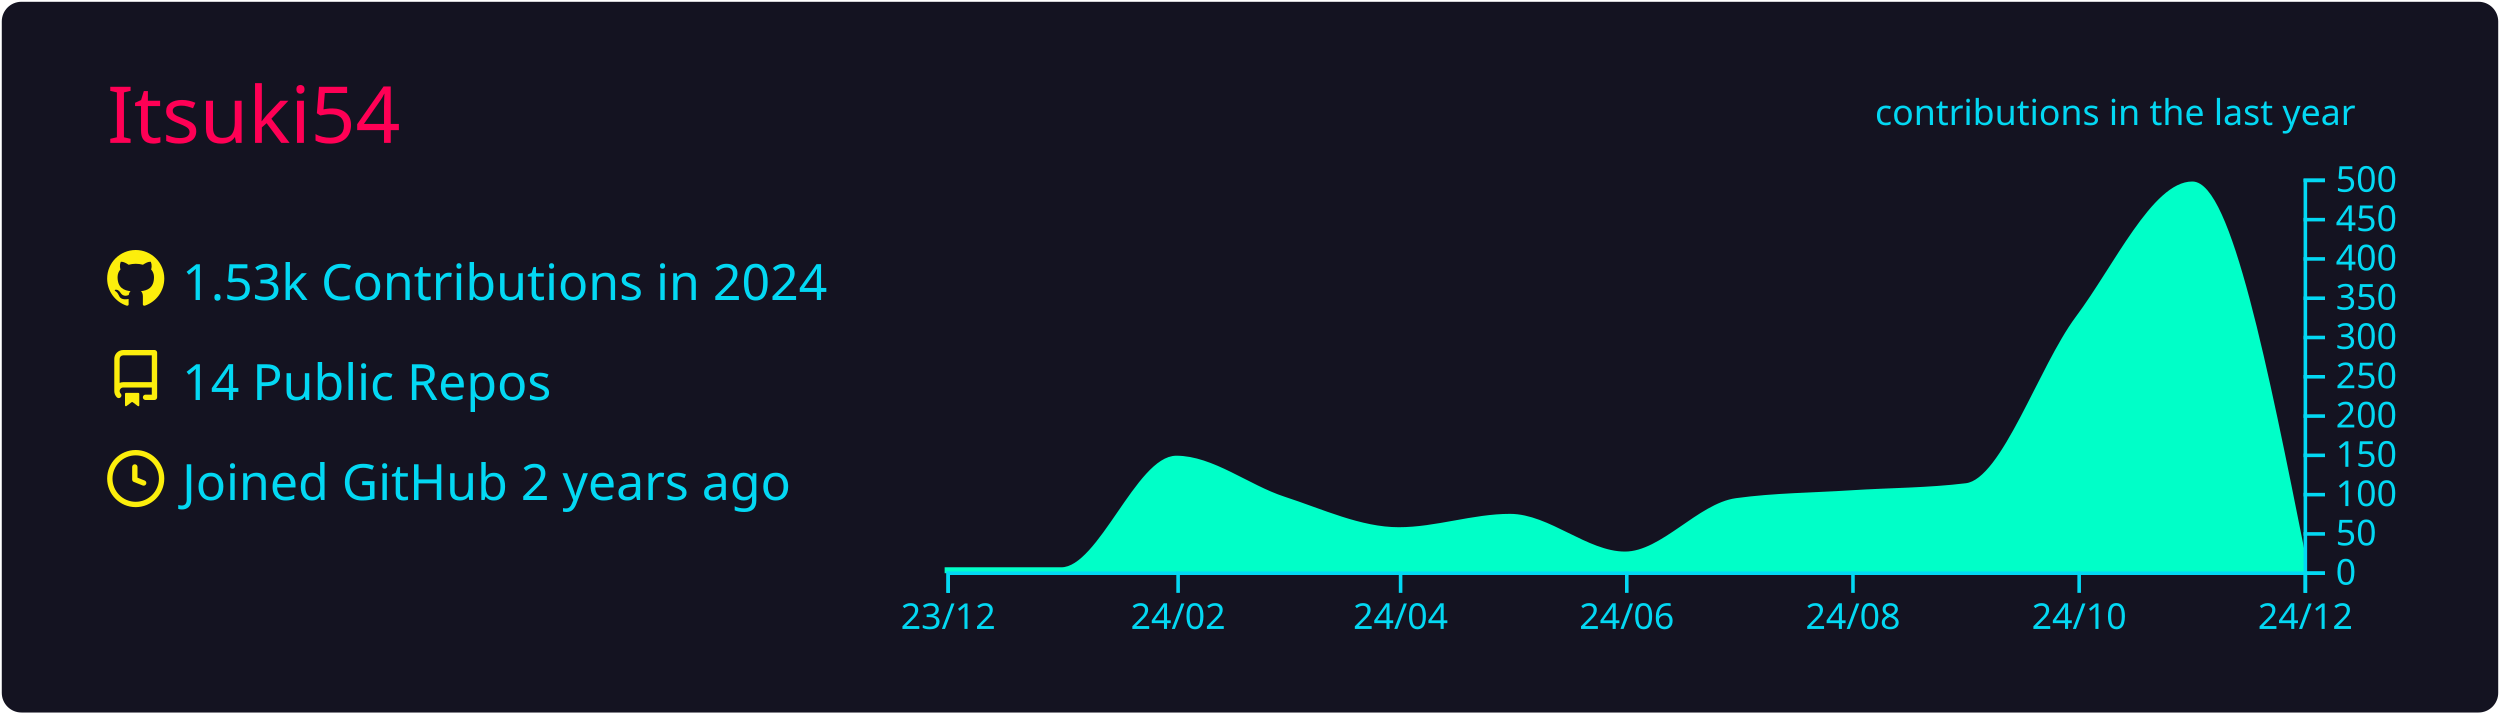
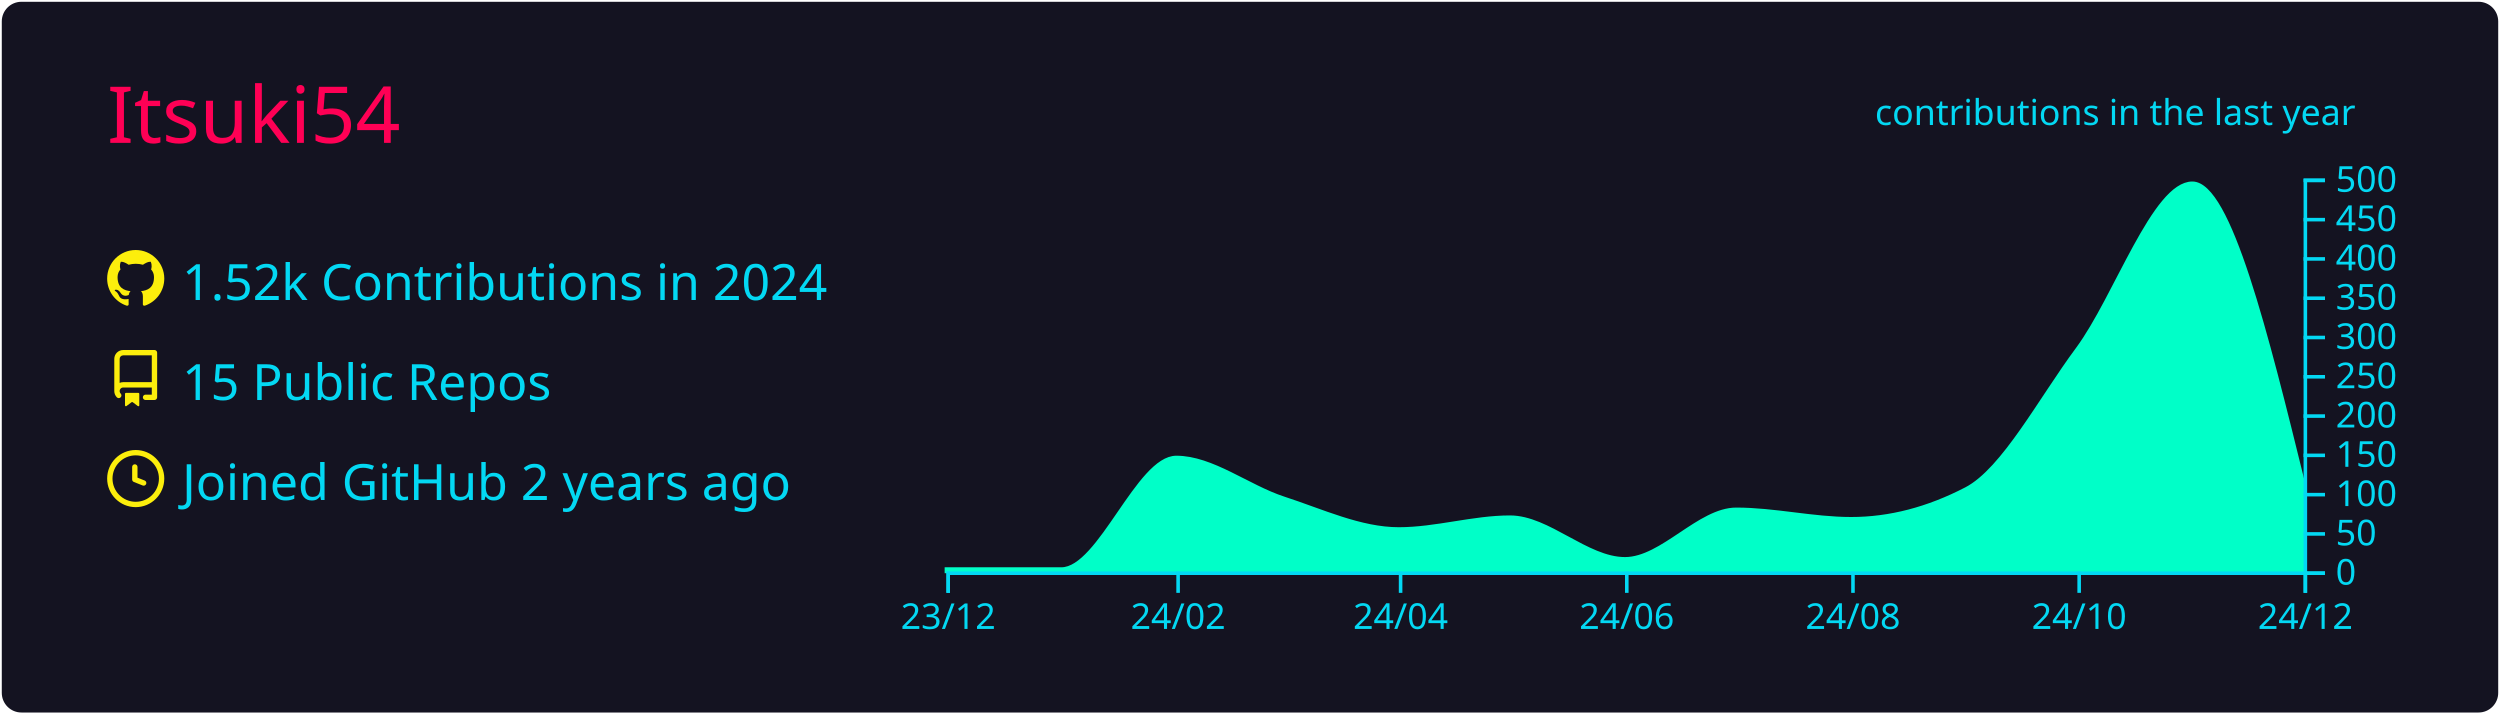
<svg xmlns="http://www.w3.org/2000/svg" width="700" height="200" viewBox="0 0 700 200">
  <style>* {
          font-family: 'Segoe UI', Ubuntu, "Helvetica Neue", Sans-Serif
        }</style>
  <rect x="1" y="1" rx="5" ry="5" height="99%" width="99.714%" stroke="#141321" stroke-width="1" fill="#141321" stroke-opacity="1" />
  <text x="30" y="40" style="font-size: 22px; fill: #ff0055;">Itsuki54</text>
  <g transform="translate(0,40)">
    <g transform="translate(30,30)">
      <g transform="translate(0,0)" width="14" height="14" fill="#fcee0c">
        <path fill-rule="evenodd" d="M8 0C3.58 0 0 3.58 0 8c0 3.54 2.29 6.53 5.47 7.59.4.07.55-.17.55-.38 0-.19-.01-.82-.01-1.49-2.01.37-2.53-.49-2.69-.94-.09-.23-.48-.94-.82-1.13-.28-.15-.68-.52-.01-.53.63-.01 1.08.58 1.23.82.72 1.21 1.87.87 2.33.66.07-.52.28-.87.51-1.07-1.78-.2-3.64-.89-3.64-3.95 0-.87.31-1.59.82-2.15-.08-.2-.36-1.02.08-2.12 0 0 .67-.21 2.2.82.64-.18 1.32-.27 2-.27.68 0 1.36.09 2 .27 1.53-1.04 2.2-.82 2.2-.82.44 1.1.16 1.92.08 2.12.51.56.82 1.27.82 2.15 0 3.07-1.87 3.75-3.65 3.95.29.25.54.73.54 1.48 0 1.07-.01 1.93-.01 2.2 0 .21.15.46.55.38A8.013 8.013 0 0016 8c0-4.42-3.58-8-8-8z" />
      </g>
      <g transform="translate(0,28)" width="14" height="14" fill="#fcee0c">
        <path fill-rule="evenodd" d="M2 2.5A2.5 2.5 0 014.5 0h8.75a.75.75 0 01.75.75v12.5a.75.75 0 01-.75.75h-2.5a.75.75 0 110-1.5h1.75v-2h-8a1 1 0 00-.714 1.7.75.75 0 01-1.072 1.05A2.495 2.495 0 012 11.5v-9zm10.5-1V9h-8c-.356 0-.694.074-1 .208V2.5a1 1 0 011-1h8zM5 12.25v3.25a.25.25 0 00.4.2l1.45-1.087a.25.25 0 01.3 0L8.6 15.7a.25.25 0 00.4-.2v-3.25a.25.25 0 00-.25-.25h-3.5a.25.25 0 00-.25.25z" />
      </g>
      <g transform="translate(0,56)" width="14" height="14" fill="#fcee0c">
        <path fill-rule="evenodd" d="M1.5 8a6.5 6.5 0 1113 0 6.5 6.5 0 01-13 0zM8 0a8 8 0 100 16A8 8 0 008 0zm.5 4.75a.75.75 0 00-1.5 0v3.5a.75.75 0 00.471.696l2.5 1a.75.75 0 00.557-1.392L8.5 7.742V4.75z" />
      </g>
-       <text x="21" y="14" style="fill: #03d8f3; font-size: 14px;">1.53k Contributions in 2024</text>
-       <text x="21" y="42" style="fill: #03d8f3; font-size: 14px;">14 Public Repos</text>
+       <text x="21" y="14" style="fill: #03d8f3; font-size: 14px;">1.52k Contributions in 2024</text>
+       <text x="21" y="42" style="fill: #03d8f3; font-size: 14px;">15 Public Repos</text>
      <text x="21" y="70" style="fill: #03d8f3; font-size: 14px;">Joined GitHub 2 years ago</text>
    </g>
    <g color="#00ffc8" transform="translate(295,10)">
-       <path transform="translate(-30,0)" stroke="#00ffc8" fill="#00ffc8" opacity="1" d="M0,109.34C10.729,109.34,21.457,109.34,32.186,109.34C42.914,109.34,53.643,78.1,64.372,78.1C74.408,78.1,84.444,86.277,94.481,89.54C105.209,93.028,115.938,98.12,126.667,98.12C137.049,98.12,147.432,94.38,157.814,94.38C168.543,94.38,179.271,104.94,190,104.94C200.383,104.94,210.765,91.399,221.148,89.98C231.876,88.513,242.605,88.477,253.333,87.78C264.062,87.083,274.791,87.12,285.519,85.8C295.902,84.523,306.284,52.846,316.667,38.94C327.395,24.57,338.124,1.32,348.852,1.32C359.235,1.32,369.617,53.35,380,105.38L380,110C369.617,110,359.235,110,348.852,110C338.124,110,327.395,110,316.667,110C306.284,110,295.902,110,285.519,110C274.791,110,264.062,110,253.333,110C242.605,110,231.876,110,221.148,110C210.765,110,200.383,110,190,110C179.271,110,168.543,110,157.814,110C147.432,110,137.049,110,126.667,110C115.938,110,105.209,110,94.481,110C84.444,110,74.408,110,64.372,110C53.643,110,42.914,110,32.186,110C21.457,110,10.729,110,0,110Z" />
+       <path transform="translate(-30,0)" stroke="#00ffc8" fill="#00ffc8" opacity="1" d="M0,109.34C10.729,109.34,21.457,109.34,32.186,109.34C42.914,109.34,53.643,78.1,64.372,78.1C74.408,78.1,84.444,86.277,94.481,89.54C105.209,93.028,115.938,98.12,126.667,98.12C137.049,98.12,147.432,94.82,157.814,94.82C168.543,94.82,179.271,106.48,190,106.48C200.383,106.48,210.765,92.62,221.148,92.62C231.876,92.62,242.605,95.26,253.333,95.26C264.062,95.26,274.791,92.473,285.519,86.9C295.902,81.506,306.284,61.738,316.667,47.74C327.395,33.275,338.124,1.32,348.852,1.32C359.235,1.32,369.617,43.45,380,85.58L380,110C369.617,110,359.235,110,348.852,110C338.124,110,327.395,110,316.667,110C306.284,110,295.902,110,285.519,110C274.791,110,264.062,110,253.333,110C242.605,110,231.876,110,221.148,110C210.765,110,200.383,110,190,110C179.271,110,168.543,110,157.814,110C147.432,110,137.049,110,126.667,110C115.938,110,105.209,110,94.481,110C84.444,110,74.408,110,64.372,110C53.643,110,42.914,110,32.186,110C21.457,110,10.729,110,0,110Z" />
      <g color="#03d8f3" transform="translate(-30,110)" fill="none" font-size="10" font-family="sans-serif" text-anchor="middle">
        <path class="domain" stroke="currentColor" d="M0.5,6V0.5H380.5V6" />
        <g class="tick" opacity="1" transform="translate(0.5,0)">
          <line stroke="currentColor" y2="6" />
          <text fill="currentColor" y="9" dy="0.71em">23/12</text>
        </g>
        <g class="tick" opacity="1" transform="translate(64.87158,0)">
          <line stroke="currentColor" y2="6" />
          <text fill="currentColor" y="9" dy="0.71em">24/02</text>
        </g>
        <g class="tick" opacity="1" transform="translate(127.1667,0)">
          <line stroke="currentColor" y2="6" />
          <text fill="currentColor" y="9" dy="0.71em">24/04</text>
        </g>
        <g class="tick" opacity="1" transform="translate(190.5,0)">
          <line stroke="currentColor" y2="6" />
          <text fill="currentColor" y="9" dy="0.71em">24/06</text>
        </g>
        <g class="tick" opacity="1" transform="translate(253.8333,0)">
          <line stroke="currentColor" y2="6" />
          <text fill="currentColor" y="9" dy="0.71em">24/08</text>
        </g>
        <g class="tick" opacity="1" transform="translate(317.1667,0)">
          <line stroke="currentColor" y2="6" />
          <text fill="currentColor" y="9" dy="0.71em">24/10</text>
        </g>
        <g class="tick" opacity="1" transform="translate(380.5,0)">
          <line stroke="currentColor" y2="6" />
          <text fill="currentColor" y="9" dy="0.71em">24/12</text>
        </g>
      </g>
      <g color="#03d8f3" transform="translate(350,0)" fill="none" font-size="10" font-family="sans-serif" text-anchor="start">
        <path class="domain" stroke="currentColor" d="M6,110.5H0.5V0.5H6" />
        <g class="tick" opacity="1" transform="translate(0,110.5)">
          <line stroke="currentColor" x2="6" />
          <text fill="currentColor" x="9" dy="0.32em">0</text>
        </g>
        <g class="tick" opacity="1" transform="translate(0,99.5)">
          <line stroke="currentColor" x2="6" />
          <text fill="currentColor" x="9" dy="0.32em">50</text>
        </g>
        <g class="tick" opacity="1" transform="translate(0,88.5)">
          <line stroke="currentColor" x2="6" />
          <text fill="currentColor" x="9" dy="0.32em">100</text>
        </g>
        <g class="tick" opacity="1" transform="translate(0,77.5)">
          <line stroke="currentColor" x2="6" />
          <text fill="currentColor" x="9" dy="0.32em">150</text>
        </g>
        <g class="tick" opacity="1" transform="translate(0,66.5)">
          <line stroke="currentColor" x2="6" />
          <text fill="currentColor" x="9" dy="0.32em">200</text>
        </g>
        <g class="tick" opacity="1" transform="translate(0,55.5)">
          <line stroke="currentColor" x2="6" />
          <text fill="currentColor" x="9" dy="0.32em">250</text>
        </g>
        <g class="tick" opacity="1" transform="translate(0,44.5)">
          <line stroke="currentColor" x2="6" />
          <text fill="currentColor" x="9" dy="0.32em">300</text>
        </g>
        <g class="tick" opacity="1" transform="translate(0,33.5)">
          <line stroke="currentColor" x2="6" />
          <text fill="currentColor" x="9" dy="0.32em">350</text>
        </g>
        <g class="tick" opacity="1" transform="translate(0,22.5)">
          <line stroke="currentColor" x2="6" />
          <text fill="currentColor" x="9" dy="0.32em">400</text>
        </g>
        <g class="tick" opacity="1" transform="translate(0,11.5)">
          <line stroke="currentColor" x2="6" />
          <text fill="currentColor" x="9" dy="0.32em">450</text>
        </g>
        <g class="tick" opacity="1" transform="translate(0,0.5)">
          <line stroke="currentColor" x2="6" />
          <text fill="currentColor" x="9" dy="0.32em">500</text>
        </g>
      </g>
      <g>
        <text y="-15" x="230" style="fill: #03d8f3; font-size: 10px;">contributions in the last year</text>
      </g>
    </g>
  </g>
</svg>
